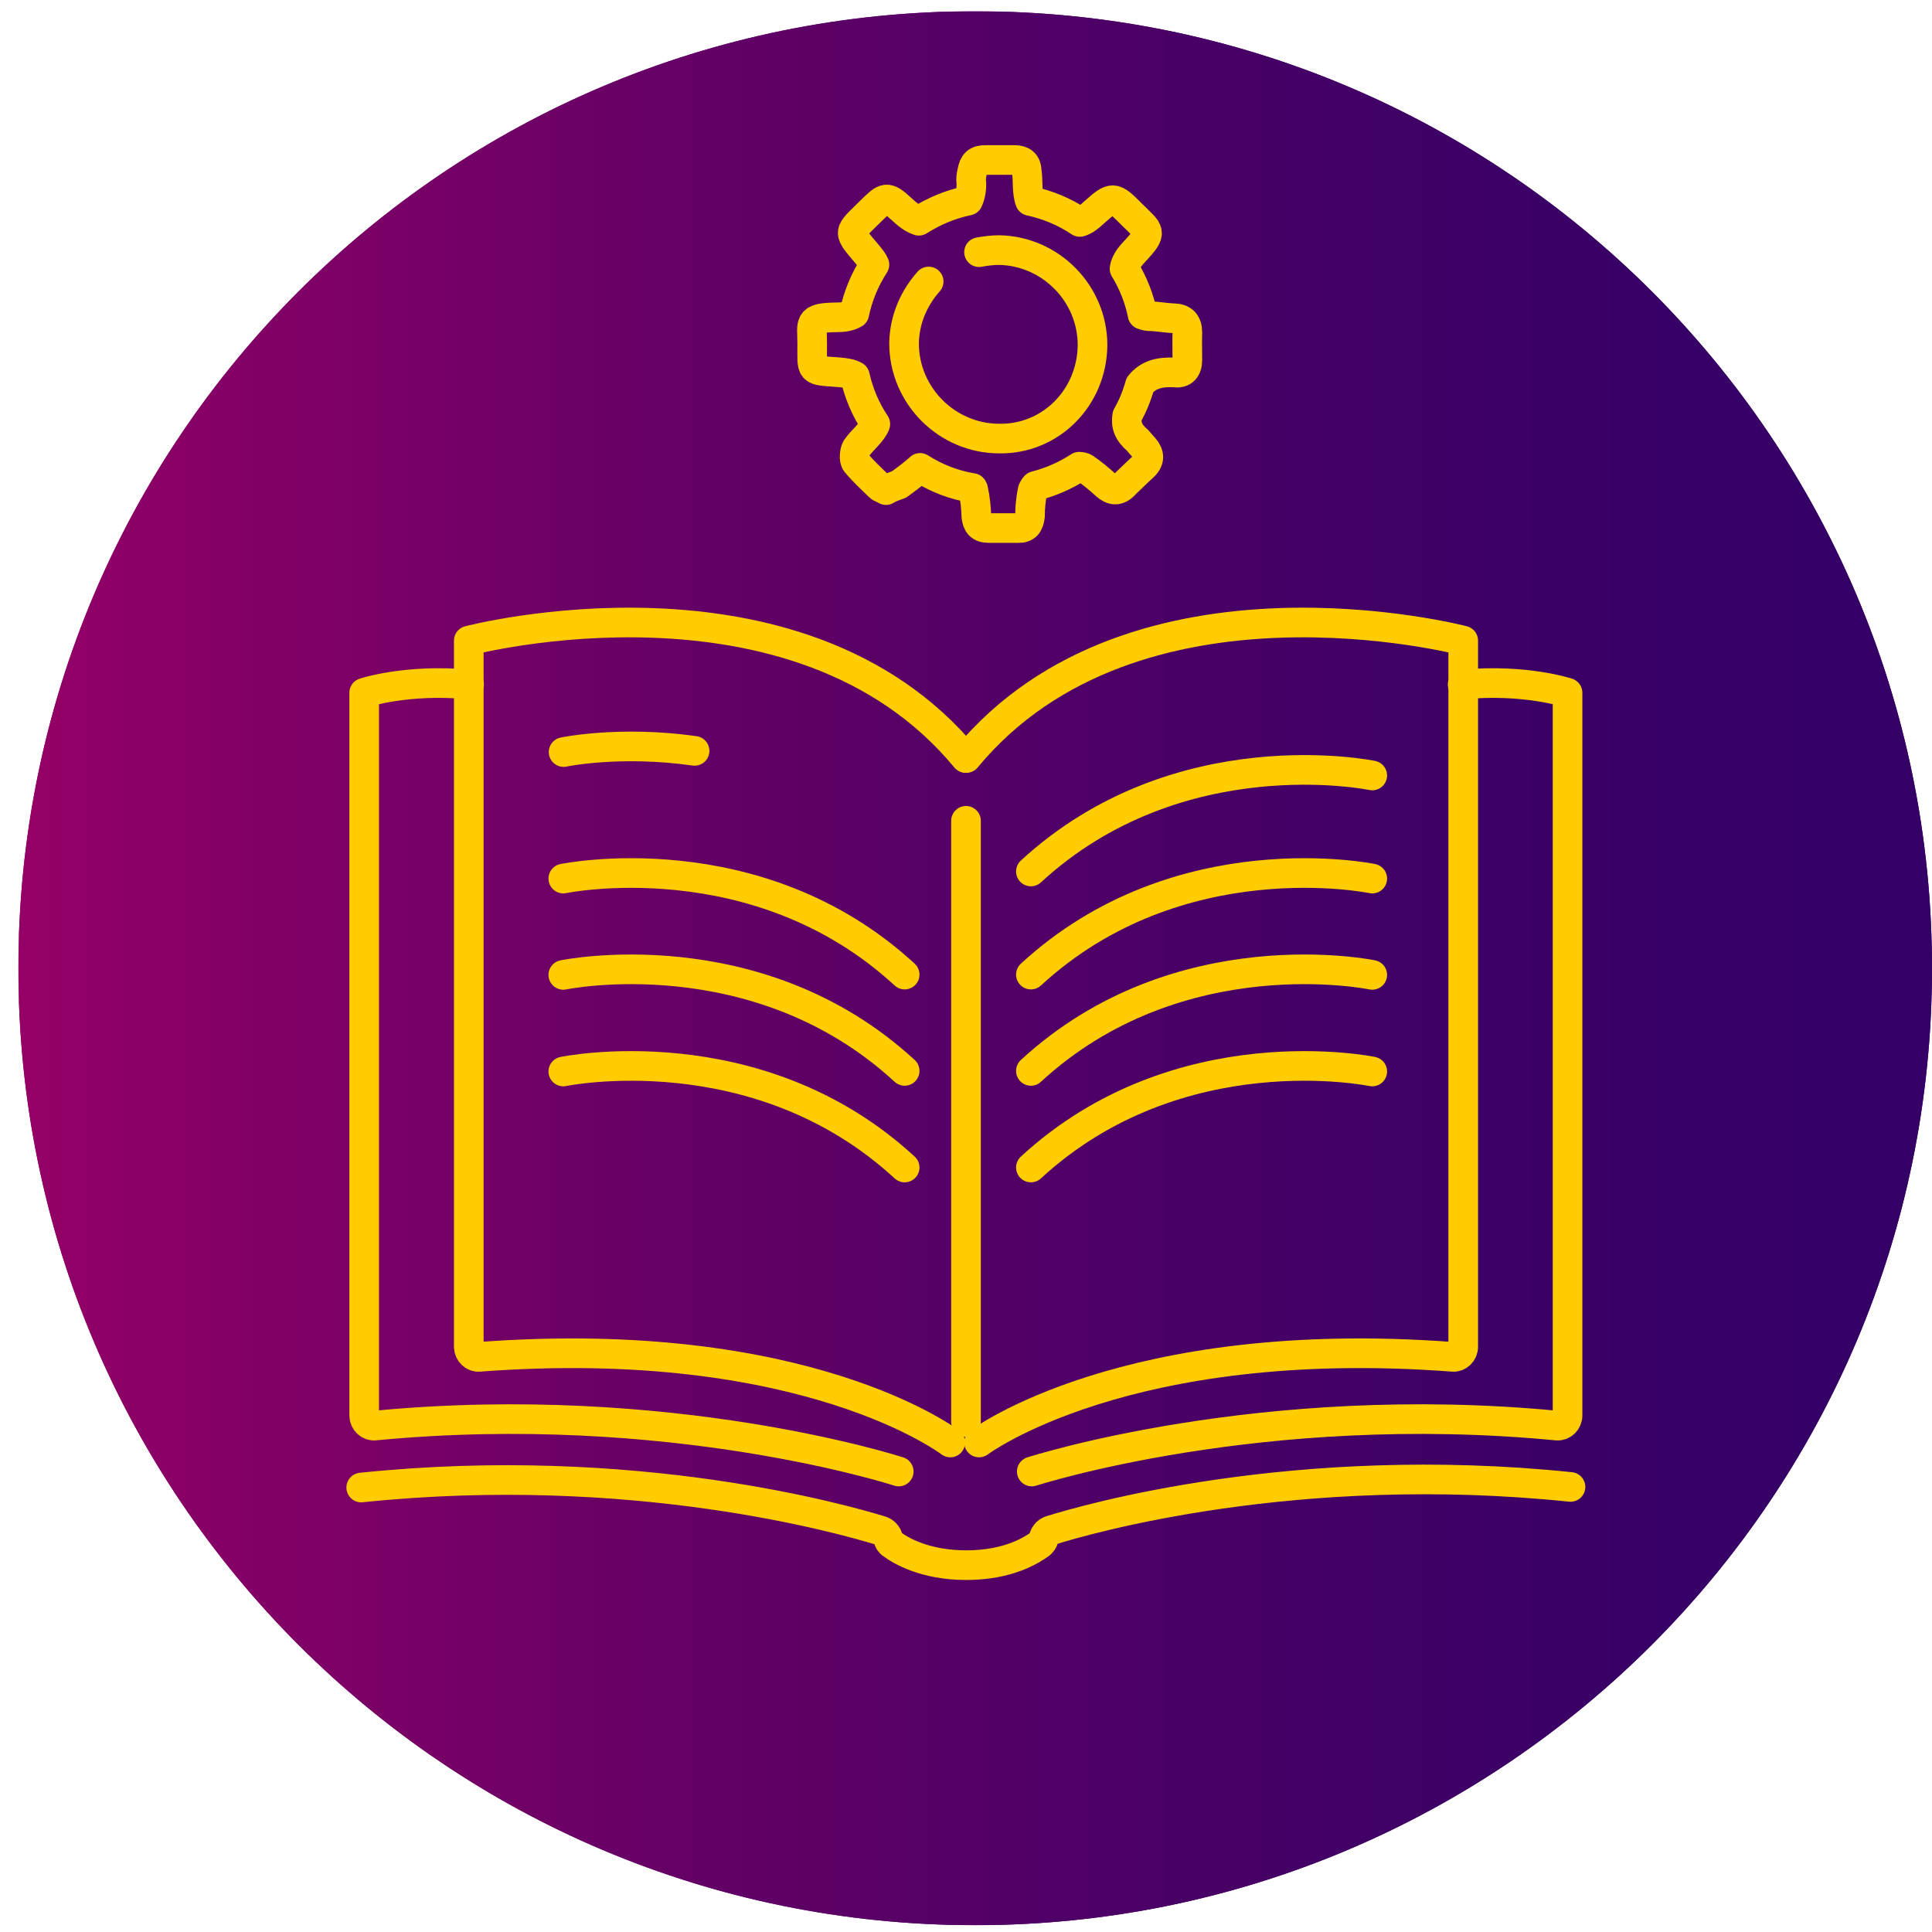
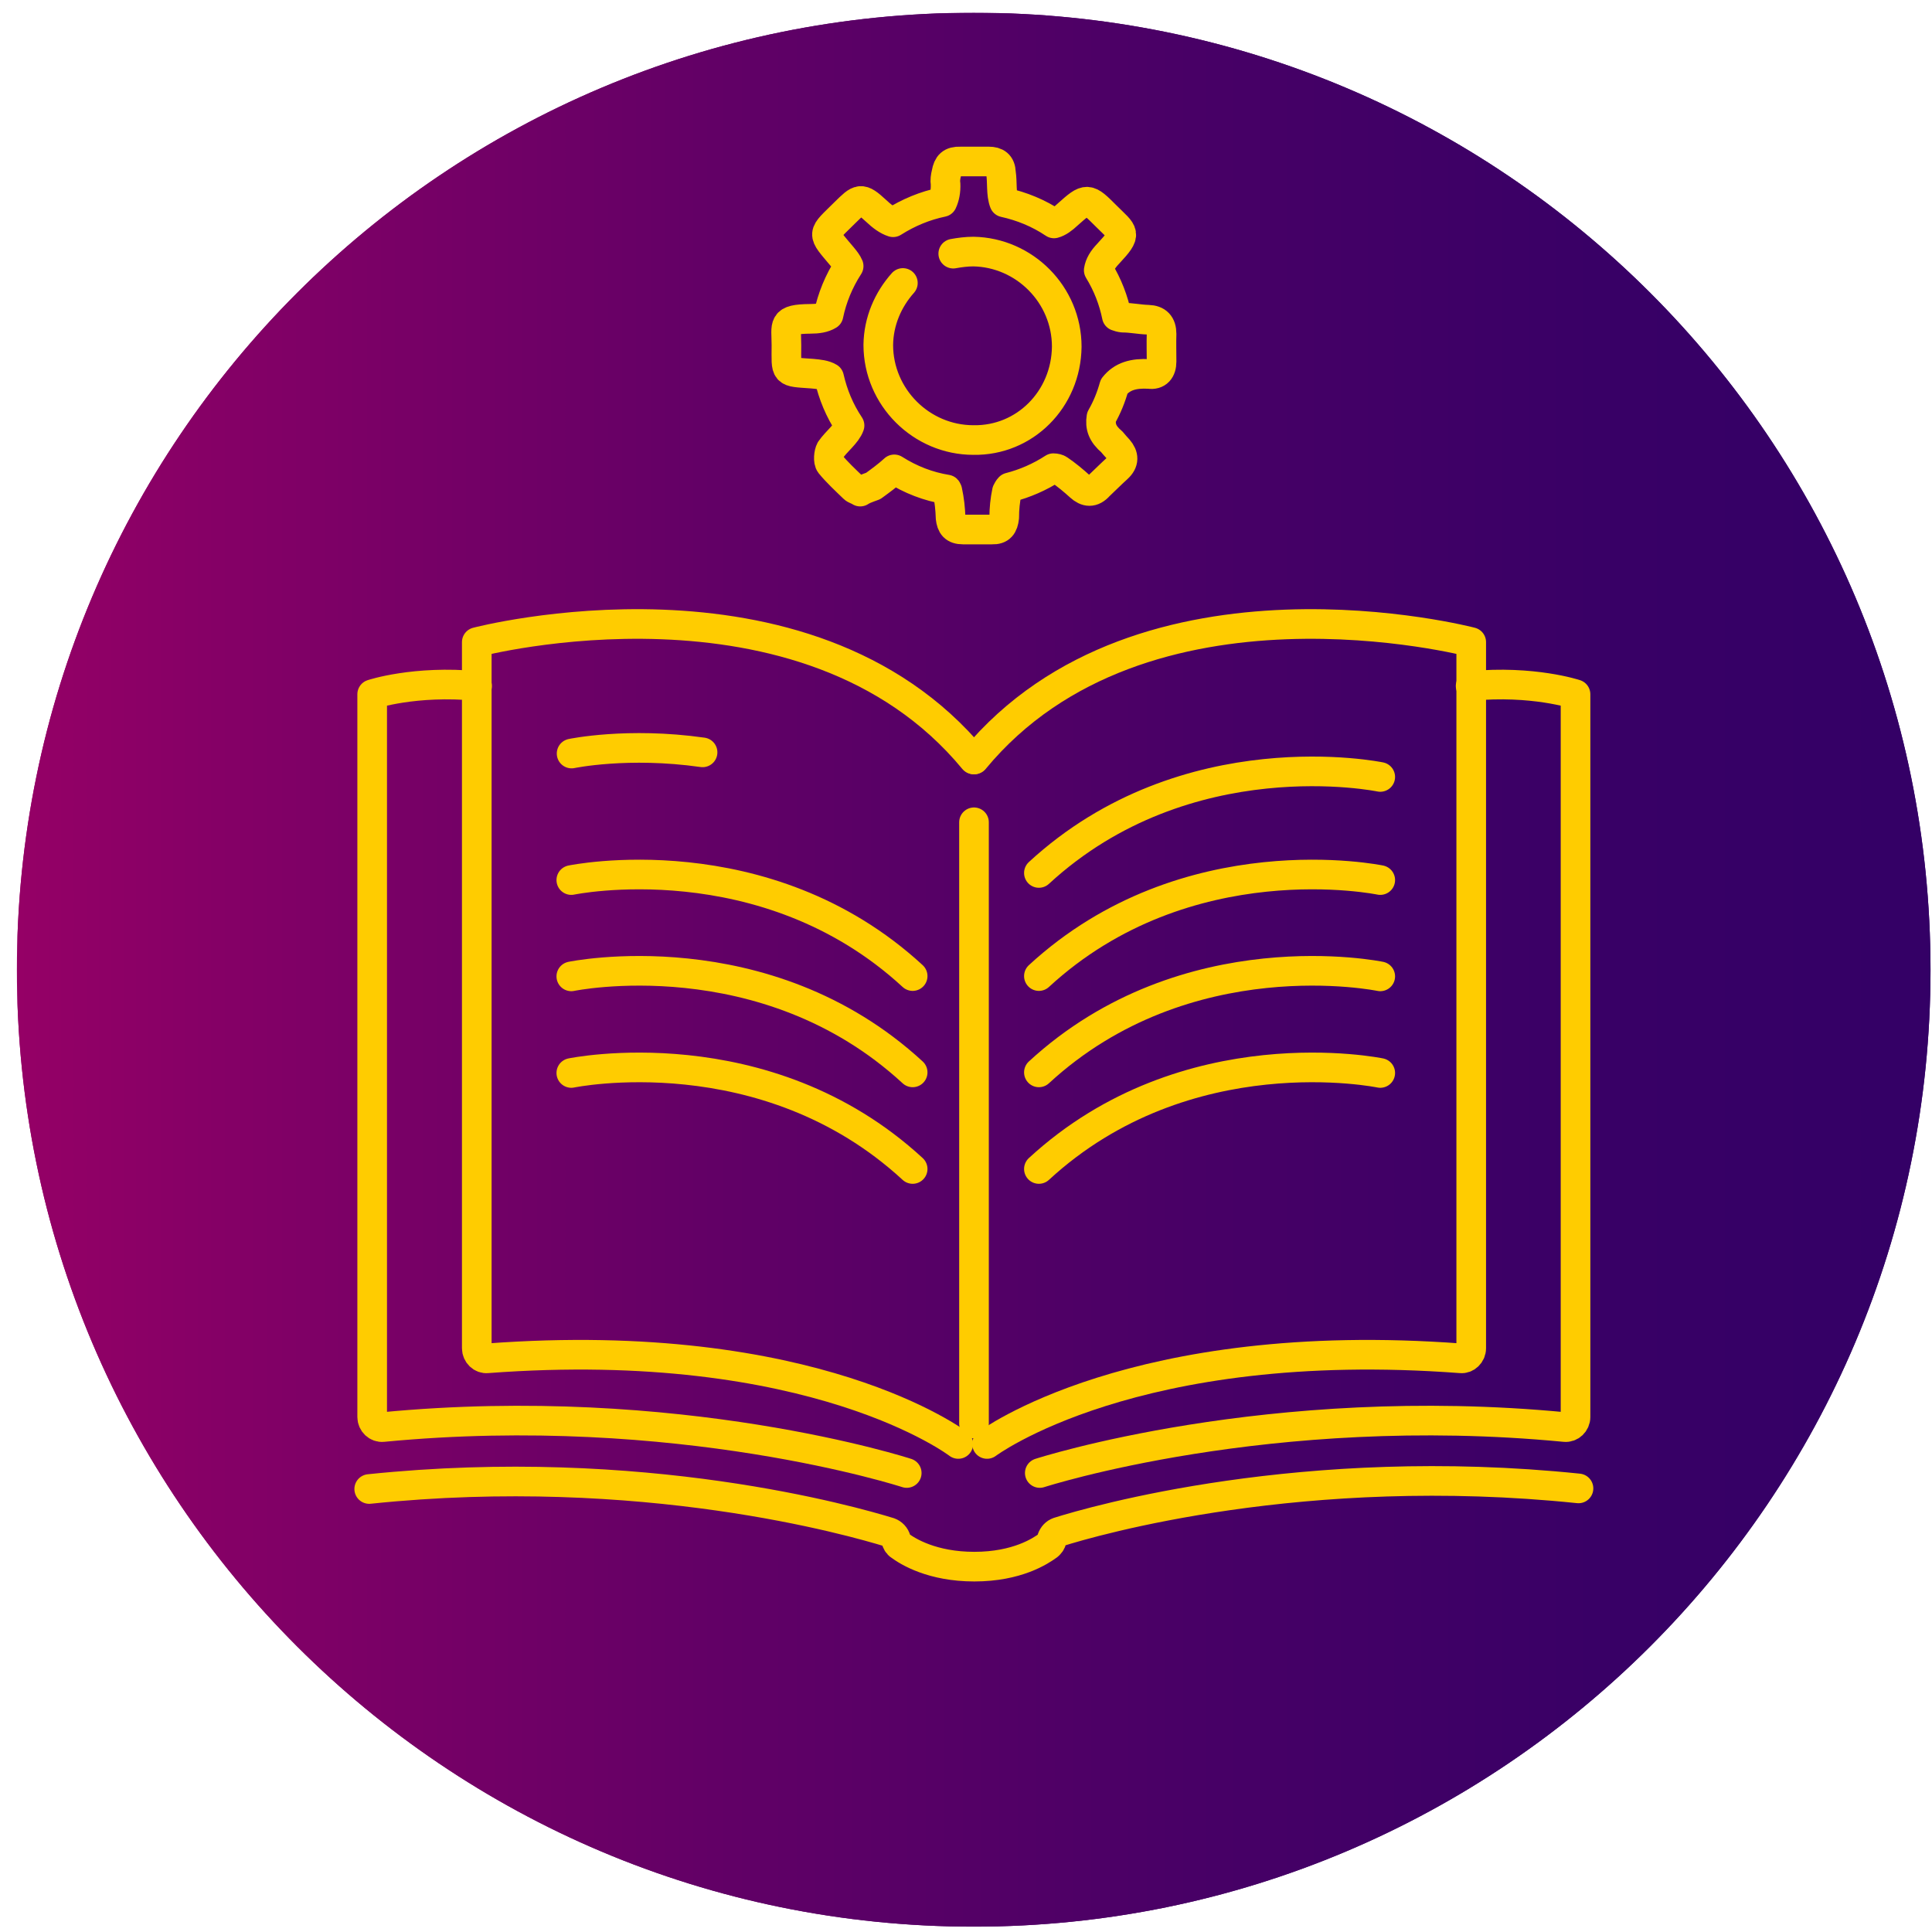
<svg xmlns="http://www.w3.org/2000/svg" xmlns:xlink="http://www.w3.org/1999/xlink" version="1.1" id="Capa_1" x="0px" y="0px" viewBox="0 0 652 652" style="enable-background:new 0 0 652 652;" xml:space="preserve">
  <style type="text/css">
	.st0{fill:url(#SVGID_2_);}
	.st1{clip-path:url(#SVGID_4_);fill:url(#SVGID_5_);}
	.st2{fill:none;stroke:#FFCC00;stroke-width:10;stroke-linecap:round;stroke-linejoin:round;stroke-miterlimit:10;}
</style>
  <g>
    <g>
      <g>
        <g>
-           <linearGradient id="SVGID_2_" gradientUnits="userSpaceOnUse" x1="-2844" y1="325.25" x2="-2198.2" y2="325.25" gradientTransform="matrix(-1 0 0 -1 -2192 652)">
+           <linearGradient id="SVGID_2_" gradientUnits="userSpaceOnUse" x1="-2207.533" y1="-308.75" x2="-1561.733" y2="-308.75" gradientTransform="matrix(-1 0 0 1 -1556 636)">
            <stop offset="0" style="stop-color:#330066" />
            <stop offset="0.17" style="stop-color:#380066" />
            <stop offset="0.386" style="stop-color:#480066" />
            <stop offset="0.626" style="stop-color:#620066" />
            <stop offset="0.882" style="stop-color:#860066" />
            <stop offset="1" style="stop-color:#990066" />
          </linearGradient>
-           <path id="SVGID_1_" class="st0" d="M652,326.8c0-178.5-144.5-323-322.9-323S6.2,148.3,6.2,326.8s144.7,322.9,322.9,322.9      S652,505.2,652,326.8" />
+           <path id="SVGID_1_" class="st0" d="M651.5,327.3c0-178.5-144.5-323-322.9-323S5.7,148.8,5.7,327.3s144.7,322.9,322.9,322.9      S651.5,505.7,651.5,327.3" />
        </g>
        <g>
          <g>
-             <defs>
-               <path id="SVGID_3_" d="M652,326.8c0-178.5-144.5-323-322.9-323S6.2,148.3,6.2,326.8s144.7,322.9,322.9,322.9        S652,505.2,652,326.8" />
-             </defs>
-             <clipPath id="SVGID_4_">
-               <use xlink:href="#SVGID_3_" style="overflow:visible;" />
-             </clipPath>
-             <linearGradient id="SVGID_5_" gradientUnits="userSpaceOnUse" x1="-4470.348" y1="5.75" x2="-4465.505" y2="5.75" gradientTransform="matrix(-139.3333 0 0 -139.3333 -622201.812 1127.982)">
-               <stop offset="0" style="stop-color:#330066" />
-               <stop offset="0.17" style="stop-color:#380066" />
-               <stop offset="0.386" style="stop-color:#480066" />
-               <stop offset="0.626" style="stop-color:#620066" />
-               <stop offset="0.882" style="stop-color:#860066" />
-               <stop offset="1" style="stop-color:#990066" />
-             </linearGradient>
-             <rect x="6.4" y="4" class="st1" width="645.6" height="645.6" />
+             <g>
+               <defs>
+                 <path id="SVGID_3_" d="M651.5,327.3c0-178.5-144.5-323-322.9-323S5.7,148.8,5.7,327.3s144.7,322.9,322.9,322.9         S651.5,505.7,651.5,327.3" />
+               </defs>
+               <clipPath id="SVGID_4_">
+                 <use xlink:href="#SVGID_3_" style="overflow:visible;" />
+               </clipPath>
+               <linearGradient id="SVGID_5_" gradientUnits="userSpaceOnUse" x1="-4150.062" y1="325.971" x2="-4145.22" y2="325.971" gradientTransform="matrix(-139.3333 0 0 139.3333 -577575.812 -45091.34)">
+                 <stop offset="0" style="stop-color:#330066" />
+                 <stop offset="0.17" style="stop-color:#380066" />
+                 <stop offset="0.386" style="stop-color:#480066" />
+                 <stop offset="0.626" style="stop-color:#620066" />
+                 <stop offset="0.882" style="stop-color:#860066" />
+                 <stop offset="1" style="stop-color:#990066" />
+               </linearGradient>
+               <rect x="5.9" y="4.5" class="st1" width="645.6" height="645.6" />
+             </g>
          </g>
        </g>
      </g>
    </g>
  </g>
-   <path class="st2" d="M330.4,486.8c0,0,49.4-37.2,159.9-28.9c1.8,0.2,3.5-1.4,3.5-3.4V216.2c0,0-110.9-29.1-167.7,39.6" />
-   <path class="st2" d="M348.2,496.6c0,0,77.4-25.1,177.2-15.5c1.9,0.2,3.6-1.4,3.6-3.4V233.8c0,0-14.4-4.8-35.4-2.8" />
-   <path class="st2" d="M320.7,486.8c0,0-48.5-37.2-159-28.9c-1.8,0.2-3.5-1.4-3.5-3.4V216.2c0,0,110.9-29.1,167.7,39.6" />
-   <path class="st2" d="M303.3,496.6c0,0-77-25.1-176.8-15.5c-1.9,0.2-3.6-1.4-3.6-3.4V233.8c0,0,14.4-4.8,35.4-2.8" />
-   <line class="st2" x1="326" y1="277" x2="326" y2="479.9" />
-   <path class="st2" d="M190.1,296.5c0,0,65.3-13.6,115.2,32.4" />
-   <path class="st2" d="M190.1,329c0,0,65.3-13.6,115.2,32.4" />
-   <path class="st2" d="M190.1,361.6c0,0,65.3-13.6,115.2,32.4" />
-   <path class="st2" d="M463.1,296.5c0,0-65.3-13.6-115.2,32.4" />
-   <path class="st2" d="M463.1,261.7c0,0-65.3-13.6-115.2,32.4" />
-   <path class="st2" d="M463.1,329c0,0-65.3-13.6-115.2,32.4" />
-   <path class="st2" d="M463.1,361.6c0,0-65.3-13.6-115.2,32.4" />
  <g>
    <path class="st2" d="M199.6-238.2c2.6-2.4,2.5-4.7,0.3-7.2c-0.8-0.8-1.7-1.9-2.5-2.8c-3.6-3-4.5-5.9-3.9-9.4   c2.1-3.7,3.7-7.7,4.9-11.7c3-3.8,7.3-5.1,13.3-4.8c3.2,0.4,4.8-1.5,4.8-4.8c0-3.6-0.1-7.1,0-10.5c0-3.6-1.7-5.3-5.1-5.4   c-3.5-0.1-6.4-0.8-9.7-0.8c-0.9-0.1-1.7-0.3-2.3-0.6c-1.3-6.1-3.5-12-6.9-17.5c0.3-2.1,1.5-4.1,3.6-6.3c7.5-8,6-7.6-0.8-14.4   c-7.1-7.1-7.2-7.2-14.7-0.6c-1.8,1.7-3.5,2.9-5.2,3.4c-5.9-3.9-12.3-6.5-19-8c-1.2-3.2-0.7-7.7-1.2-11.3c-0.1-3.2-1.8-4.3-4.6-4.3   c-3.6,0-7.2,0-10.8,0c-3.5-0.1-4.8,1.2-5.3,4.4c-0.3,1.4-0.6,2.8-0.3,4.2c0.1,2.6-0.3,5-1.3,6.9c-6.6,1.4-12.9,3.9-18.8,7.7   c-2.2-0.7-4.3-2.3-6.5-4.4c-5.8-5.3-6.2-4.8-11.8,0.7c-8.9,8.9-9.1,7.2-1,17c1,1.2,1.9,2.4,2.4,3.5c-3.7,5.8-6.3,12.1-7.7,18.6   c-1.8,1.1-4.2,1.5-7,1.5c-10.9,0.1-9,2.1-9,10.1c0,10.8-1,10.1,9.8,10.9c2.5,0.2,4.7,0.5,6.4,1.5c1.5,6.4,4,12.6,7.8,18.3   c-1.1,3.2-5,6-7.2,9.3c-0.7,1.2-1,4.3-0.1,5.4c2.5,3,5.8,6.1,8.9,9.1c0.6,0.6,1.5,0.7,2.5,1.4c1-0.7,2.2-1.1,5-2.2   c2.9-2.1,5.4-4,7.9-6.2l0.1-0.1c6.2,3.9,13,6.5,20,7.7c0.1,0.1,0.1,0.3,0.2,0.4c0.8,3.6,1.1,6.9,1.2,10.4c0.3,2.8,1.4,4.4,4.7,4.4   c3.6,0,7.5,0,11.1,0c3.2,0.1,4.3-1.5,4.6-4.6c0-3.3,0.3-6.6,1-9.8c0.2-0.5,0.6-1.1,1-1.6c5.8-1.5,11.5-3.9,16.7-7.3   c0.8,0,1.7,0.2,2.2,0.6c2.8,1.9,5.5,4.2,8,6.4c2.4,2.1,4.7,2.5,7.2-0.3C194.6-233.4,197.1-235.9,199.6-238.2z" />
  </g>
  <path class="st2" d="M117.8-308.9c-5.7,6.3-9.3,14.6-9.4,23.6c0,19.9,16.4,36.3,36.3,36.3c19.5,0.3,35.4-15.5,35.6-35.6  c0-19.9-16.2-36-35.6-36.3c-2.6,0-5.2,0.3-7.7,0.8" />
  <path class="st2" d="M345.2-229.6c0,0,57.6-49.7,186.5-39.5c0-73.5,0-279.5,0-279.5s-126.6-16-191.4,58.1" />
  <path class="st2" d="M369.7-227.6c0,0,86.5-27.8,202.4-16.4c0-81.2,0-285.7,0-285.7s-16.4-5.2-40.4-3" />
  <path class="st2" d="M334.3-229.6c0,0-56.6-49.7-185.5-39.5c0-73.5,0-279.5,0-279.5s126.6-16,191.4,58.1" />
  <path class="st2" d="M310.4-227.6c0,0-86-27.8-201.9-16.4c0-81.2,0-285.7,0-285.7s16.4-5.2,40.4-3" />
  <line class="st2" x1="340.3" y1="-490.5" x2="340.3" y2="-237" />
  <path class="st2" d="M310.4-227.6c0,0,9.6,8.6,29.9,8.6s29.4-8.6,29.4-8.6" />
  <path class="st2" d="M185.2-497.2c0,0,74.6-10.3,131.5,39.3" />
  <path class="st2" d="M185.2-462.1c0,0,74.6-10.3,131.5,39.3" />
  <path class="st2" d="M185.2-426.9c0,0,74.6-10.3,131.5,39.3" />
  <path class="st2" d="M496.8-497.2c0,0-74.6-10.3-131.5,39.3" />
  <path class="st2" d="M496.8-462.1c0,0-74.6-10.3-131.5,39.3" />
  <path class="st2" d="M496.8-426.9c0,0-74.6-10.3-131.5,39.3" />
-   <path class="st2" d="M121.9,502c92.3-9.6,163.4,10.9,175.5,14.6c1.1,0.4,2,1.3,2.3,2.5l0,0c0.2,0.8,0.6,1.6,1.3,2  c2.7,2,10.9,7.1,25.1,7.1c14.5,0,22.4-5.3,25-7.2c0.5-0.5,1-1,1.1-1.8l0.1-0.4c0.4-1.1,1.1-1.9,2.2-2.3  c11.7-3.7,82.9-24.3,175.5-14.7" />
  <g>
-     <path class="st2" d="M385.8,157.5c2.3-2.1,2.2-4.2,0.3-6.4c-0.7-0.7-1.5-1.7-2.2-2.5c-3.2-2.7-4-5.2-3.5-8.3   c1.9-3.3,3.3-6.8,4.3-10.4c2.7-3.4,6.5-4.5,11.8-4.2c2.8,0.4,4.2-1.3,4.2-4.2c0-3.2-0.1-6.3,0-9.3c0-3.2-1.5-4.7-4.5-4.8   c-3.1-0.1-5.7-0.7-8.6-0.7c-0.8-0.1-1.5-0.3-2-0.5c-1.1-5.4-3.1-10.6-6.1-15.5c0.3-1.9,1.3-3.6,3.2-5.6c6.6-7.1,5.3-6.7-0.7-12.7   c-6.3-6.3-6.4-6.4-13-0.5c-1.6,1.5-3.1,2.6-4.6,3c-5.2-3.5-10.9-5.8-16.8-7.1c-1.1-2.8-0.6-6.8-1.1-10c-0.1-2.8-1.6-3.8-4.1-3.8   c-3.2,0-6.4,0-9.6,0c-3.1-0.1-4.2,1.1-4.7,3.9c-0.3,1.2-0.5,2.5-0.3,3.7c0.1,2.3-0.3,4.4-1.1,6.1c-5.8,1.2-11.4,3.5-16.6,6.8   c-1.9-0.6-3.8-2-5.8-3.9c-5.1-4.7-5.5-4.2-10.4,0.6c-7.9,7.9-8.1,6.4-0.9,15c0.9,1.1,1.7,2.1,2.1,3.1c-3.3,5.1-5.6,10.7-6.8,16.5   c-1.6,1-3.7,1.3-6.2,1.3c-9.6,0.1-8,1.9-8,8.9c0,9.6-0.9,8.9,8.7,9.6c2.2,0.2,4.2,0.4,5.7,1.3c1.3,5.7,3.5,11.1,6.9,16.2   c-1,2.8-4.4,5.3-6.4,8.2c-0.6,1.1-0.9,3.8-0.1,4.8c2.2,2.7,5.1,5.4,7.9,8.1c0.5,0.5,1.3,0.6,2.2,1.2c0.9-0.6,1.9-1,4.4-1.9   c2.6-1.9,4.8-3.5,7-5.5l0.1-0.1c5.5,3.5,11.5,5.8,17.7,6.8c0.1,0.1,0.1,0.3,0.2,0.4c0.7,3.2,1,6.1,1.1,9.2c0.3,2.5,1.2,3.9,4.2,3.9   c3.2,0,6.6,0,9.8,0c2.8,0.1,3.8-1.3,4.1-4.1c0-2.9,0.3-5.8,0.9-8.7c0.2-0.4,0.5-1,0.9-1.4c5.1-1.3,10.2-3.5,14.8-6.5   c0.7,0,1.5,0.2,1.9,0.5c2.5,1.7,4.9,3.7,7.1,5.7c2.1,1.9,4.2,2.2,6.4-0.3C381.4,161.7,383.6,159.5,385.8,157.5z" />
+     <g>
+       <path class="st2" d="M377.1,158c2.3-2.1,2.2-4.2,0.3-6.4c-0.7-0.7-1.5-1.7-2.2-2.5c-3.2-2.7-4-5.2-3.5-8.3    c1.9-3.3,3.3-6.8,4.3-10.4c2.7-3.4,6.5-4.5,11.8-4.2c2.8,0.4,4.2-1.3,4.2-4.2c0-3.2-0.1-6.3,0-9.3c0-3.2-1.5-4.7-4.5-4.8    c-3.1-0.1-5.7-0.7-8.6-0.7c-0.8-0.1-1.5-0.3-2-0.5c-1.1-5.4-3.1-10.6-6.1-15.5c0.3-1.9,1.3-3.6,3.2-5.6c6.6-7.1,5.3-6.7-0.7-12.7    c-6.3-6.3-6.4-6.4-13-0.5c-1.6,1.5-3.1,2.6-4.6,3c-5.2-3.5-10.9-5.8-16.8-7.1c-1.1-2.8-0.6-6.8-1.1-10c-0.1-2.8-1.6-3.8-4.1-3.8    c-3.2,0-6.4,0-9.6,0c-3.1-0.1-4.2,1.1-4.7,3.9c-0.3,1.2-0.5,2.5-0.3,3.7c0.1,2.3-0.3,4.4-1.1,6.1c-5.8,1.2-11.4,3.5-16.6,6.8    c-1.9-0.6-3.8-2-5.8-3.9c-5.1-4.7-5.5-4.2-10.4,0.6c-7.9,7.9-8.1,6.4-0.9,15c0.9,1.1,1.7,2.1,2.1,3.1c-3.3,5.1-5.6,10.7-6.8,16.5    c-1.6,1-3.7,1.3-6.2,1.3c-9.6,0.1-8,1.9-8,8.9c0,9.6-0.9,8.9,8.7,9.6c2.2,0.2,4.2,0.4,5.7,1.3c1.3,5.7,3.5,11.1,6.9,16.2    c-1,2.8-4.4,5.3-6.4,8.2c-0.6,1.1-0.9,3.8-0.1,4.8c2.2,2.7,5.1,5.4,7.9,8.1c0.5,0.5,1.3,0.6,2.2,1.2c0.9-0.6,1.9-1,4.4-1.9    c2.6-1.9,4.8-3.5,7-5.5l0.1-0.1c5.5,3.5,11.5,5.8,17.7,6.8c0.1,0.1,0.1,0.3,0.2,0.4c0.7,3.2,1,6.1,1.1,9.2    c0.3,2.5,1.2,3.9,4.2,3.9c3.2,0,6.6,0,9.8,0c2.8,0.1,3.8-1.3,4.1-4.1c0-2.9,0.3-5.8,0.9-8.7c0.2-0.4,0.5-1,0.9-1.4    c5.1-1.3,10.2-3.5,14.8-6.5c0.7,0,1.5,0.2,1.9,0.5c2.5,1.7,4.9,3.7,7.1,5.7c2.1,1.9,4.2,2.2,6.4-0.3    C372.7,162.2,374.9,160,377.1,158z" />
+     </g>
+     <path class="st2" d="M304.7,95.5c-5,5.6-8.2,12.9-8.3,20.9c0,17.6,14.5,32.1,32.1,32.1c17.3,0.3,31.3-13.7,31.5-31.5   c0-17.6-14.3-31.8-31.5-32.1c-2.3,0-4.6,0.3-6.8,0.7" />
  </g>
-   <path class="st2" d="M313.4,95c-5,5.6-8.2,12.9-8.3,20.9c0,17.6,14.5,32.1,32.1,32.1c17.3,0.3,31.3-13.7,31.5-31.5  c0-17.6-14.3-31.8-31.5-32.1c-2.3,0-4.6,0.3-6.8,0.7" />
-   <path class="st2" d="M234.4,253.4c-25.3-3.6-44.2,0.4-44.2,0.4" />
+   <g>
+     <path class="st2" d="M333.1,487.3c0,0,49.4-37.2,159.9-28.9c1.8,0.2,3.5-1.4,3.5-3.4V216.7c0,0-110.9-29.1-167.7,39.6" />
+     <path class="st2" d="M350.9,497.1c0,0,77.4-25.1,177.2-15.5c1.9,0.2,3.6-1.4,3.6-3.4V234.3c0,0-14.4-4.8-35.4-2.8" />
+     <path class="st2" d="M323.4,487.3c0,0-48.5-37.2-159-28.9c-1.8,0.2-3.5-1.4-3.5-3.4V216.7c0,0,110.9-29.1,167.7,39.6" />
+     <path class="st2" d="M306,497.1c0,0-77-25.1-176.8-15.5c-1.9,0.2-3.6-1.4-3.6-3.4V234.3c0,0,14.4-4.8,35.4-2.8" />
+     <line class="st2" x1="328.7" y1="277.5" x2="328.7" y2="480.4" />
+     <path class="st2" d="M192.8,297c0,0,65.3-13.6,115.2,32.4" />
+     <path class="st2" d="M192.8,329.5c0,0,65.3-13.6,115.2,32.4" />
+     <path class="st2" d="M192.8,362.1c0,0,65.3-13.6,115.2,32.4" />
+     <path class="st2" d="M465.8,297c0,0-65.3-13.6-115.2,32.4" />
+     <path class="st2" d="M465.8,262.2c0,0-65.3-13.6-115.2,32.4" />
+     <path class="st2" d="M465.8,329.5c0,0-65.3-13.6-115.2,32.4" />
+     <path class="st2" d="M465.8,362.1c0,0-65.3-13.6-115.2,32.4" />
+     <path class="st2" d="M124.6,502.5c92.3-9.6,163.4,10.9,175.5,14.6c1.1,0.4,2,1.3,2.3,2.5l0,0c0.2,0.8,0.6,1.6,1.3,2   c2.7,2,10.9,7.1,25.1,7.1c14.5,0,22.4-5.3,25-7.2c0.5-0.5,1-1,1.1-1.8l0.1-0.4c0.4-1.1,1.1-1.9,2.2-2.3   c11.7-3.7,82.9-24.3,175.5-14.7" />
+     <path class="st2" d="M237.1,253.9c-25.3-3.6-44.2,0.4-44.2,0.4" />
+   </g>
</svg>
